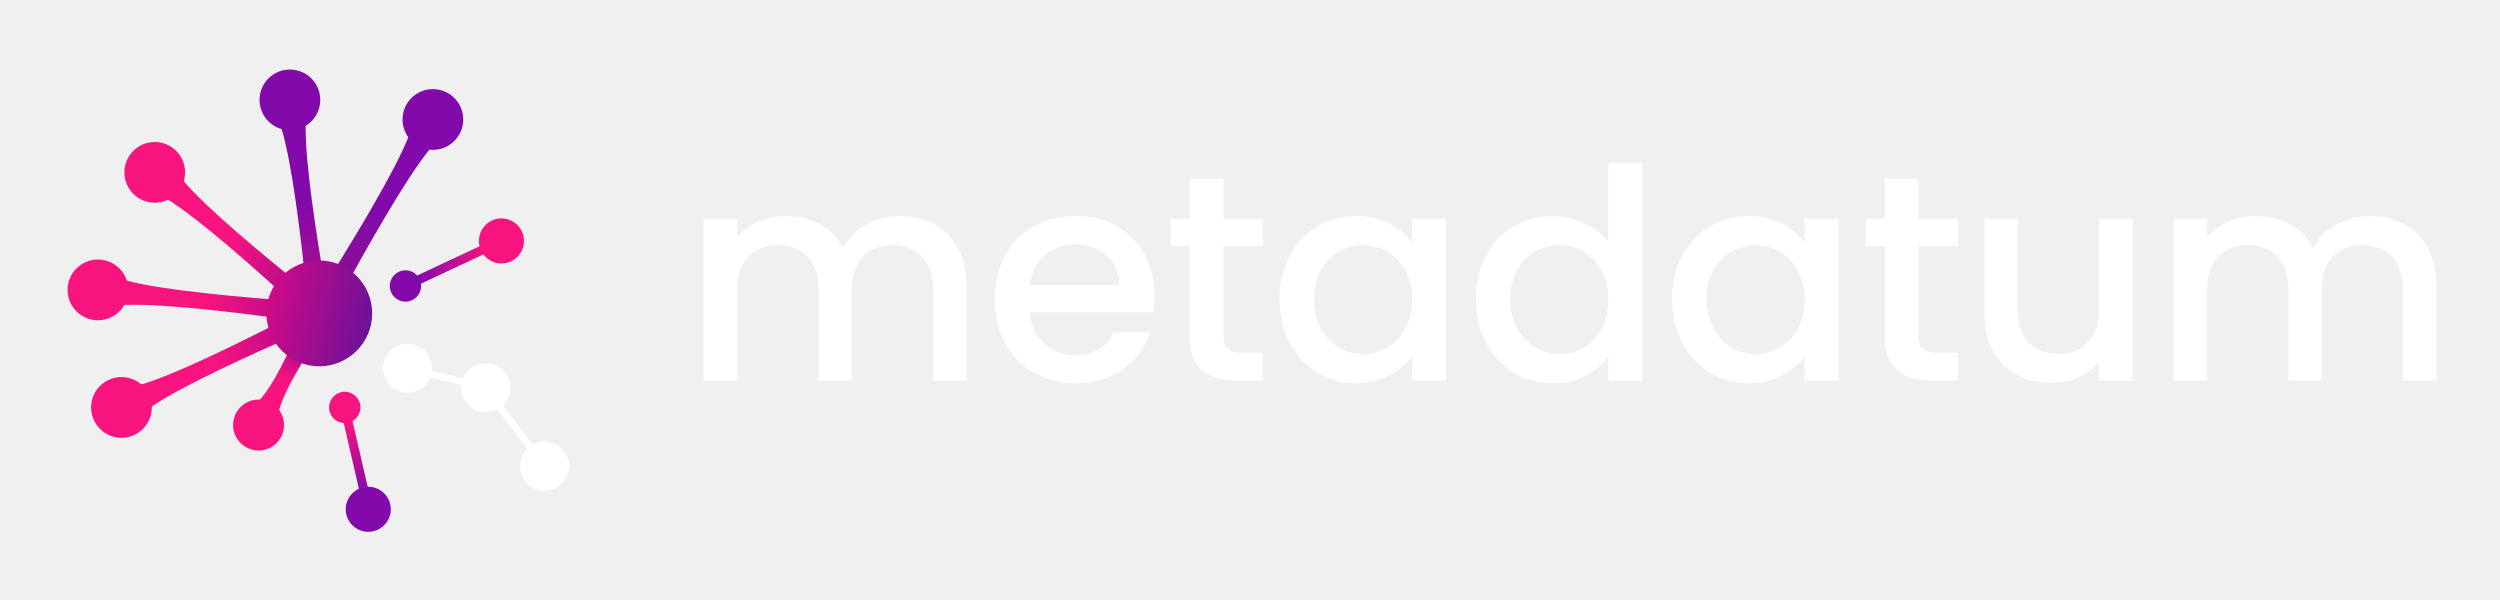
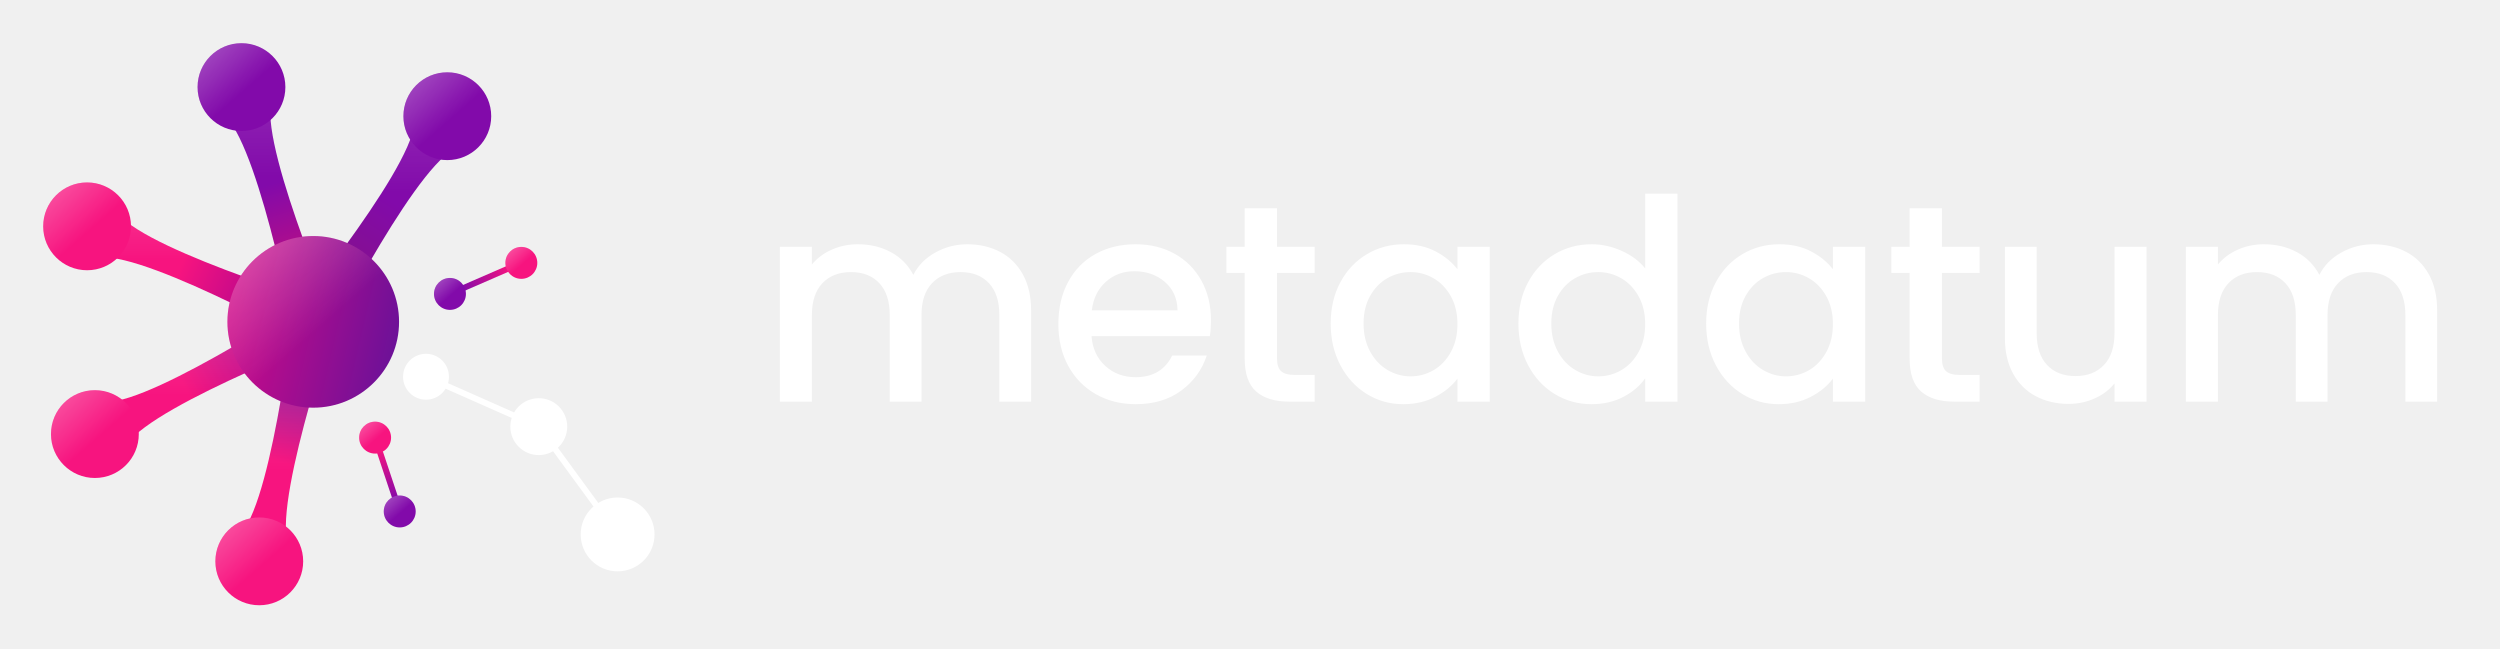
- <svg xmlns="http://www.w3.org/2000/svg" viewBox="-172 -169 1276.3 306">
+ <svg xmlns="http://www.w3.org/2000/svg" viewBox="214.12 207.48 2505.14 649.78">
  <defs>
-     <linearGradient id="hdark1" gradientUnits="userSpaceOnUse" x1="-12" y1="-30.79" x2="-22.84" y2="-109.55">
-       <stop offset="0" stop-color="#A40D8F" />
+     <linearGradient id="hdarkgl" x1="0.15" y1="0.1" x2="0.85" y2="0.9">
+       <stop offset="0" stop-color="#FFFFFF" stop-opacity="0.24" />
+       <stop offset="0.55" stop-color="#FFFFFF" stop-opacity="0" />
+     </linearGradient>
+     <linearGradient id="hdarkgk" x1="0.15" y1="0.1" x2="0.85" y2="0.9">
+       <stop offset="0" stop-color="#FFFFFF" stop-opacity="0.2" />
+       <stop offset="0.55" stop-color="#FFFFFF" stop-opacity="0" />
+     </linearGradient>
+     <linearGradient id="hdarksg" x1="0" y1="0" x2="0" y2="1">
+       <stop offset="0" stop-color="#FFFFFF" stop-opacity="0.1" />
+       <stop offset="0.5" stop-color="#FFFFFF" stop-opacity="0" />
+     </linearGradient>
+     <linearGradient id="hdark1" gradientUnits="userSpaceOnUse" x1="572.23" y1="462.14" x2="649.13" y2="344.19">
+       <stop offset="0" stop-color="#840F94" />
      <stop offset="0.45" stop-color="#820AAA" />
    </linearGradient>
-     <linearGradient id="hdark2" gradientUnits="userSpaceOnUse" x1="2.12" y1="-27.98" x2="44.69" y2="-100.64">
-       <stop offset="0" stop-color="#890F93" />
+     <linearGradient id="hdark2" gradientUnits="userSpaceOnUse" x1="504.32" y1="452.54" x2="463.15" y2="317.89">
+       <stop offset="0" stop-color="#AC0D8E" />
      <stop offset="0.45" stop-color="#820AAA" />
    </linearGradient>
-     <linearGradient id="hdark3" gradientUnits="userSpaceOnUse" x1="-25.7" y1="-23.32" x2="-86.53" y2="-75.45">
-       <stop offset="0" stop-color="#BD0B8B" />
+     <linearGradient id="hdark3" gradientUnits="userSpaceOnUse" x1="453.38" y1="498.48" x2="323.68" y2="443.69">
+       <stop offset="0" stop-color="#C90A89" />
      <stop offset="0.45" stop-color="#F7147F" />
    </linearGradient>
-     <linearGradient id="hdark4" gradientUnits="userSpaceOnUse" x1="-30.88" y1="-11.32" x2="-113.52" y2="-20.1">
-       <stop offset="0" stop-color="#C70B8A" />
+     <linearGradient id="hdark4" gradientUnits="userSpaceOnUse" x1="455.96" y1="567.02" x2="330.73" y2="631.38">
+       <stop offset="0" stop-color="#C80B89" />
      <stop offset="0.45" stop-color="#F7147F" />
    </linearGradient>
-     <linearGradient id="hdark5" gradientUnits="userSpaceOnUse" x1="-28.87" y1="0.44" x2="-102.3" y2="35.34">
-       <stop offset="0" stop-color="#C30B8A" />
+     <linearGradient id="hdark5" gradientUnits="userSpaceOnUse" x1="510.19" y1="609.02" x2="479.24" y2="746.37">
+       <stop offset="0" stop-color="#A80D8E" />
      <stop offset="0.45" stop-color="#F7147F" />
    </linearGradient>
-     <linearGradient id="hdark6" gradientUnits="userSpaceOnUse" x1="-19.51" y1="10.33" x2="-36.58" y2="41.72">
-       <stop offset="0" stop-color="#B10C8D" />
-       <stop offset="0.45" stop-color="#F7147F" />
-     </linearGradient>
-     <linearGradient id="hdark7" gradientUnits="userSpaceOnUse" x1="-36" y1="-15" x2="18" y2="-3">
+     <linearGradient id="hdark6" gradientUnits="userSpaceOnUse" x1="442" y1="510" x2="614" y2="550">
      <stop offset="0" stop-color="#D00A88" />
      <stop offset="1" stop-color="#6C1198" />
    </linearGradient>
-     <linearGradient id="hdark8" gradientUnits="userSpaceOnUse" x1="35" y1="-23" x2="84" y2="-46">
+     <linearGradient id="hdark7" gradientUnits="userSpaceOnUse" x1="665" y1="502" x2="736.53" y2="470.9">
      <stop offset="0.15" stop-color="#820AAA" />
      <stop offset="0.85" stop-color="#F7147F" />
    </linearGradient>
-     <linearGradient id="hdark9" gradientUnits="userSpaceOnUse" x1="4" y1="39" x2="16" y2="91">
+     <linearGradient id="hdark8" gradientUnits="userSpaceOnUse" x1="590" y1="646" x2="614.67" y2="720">
      <stop offset="0.15" stop-color="#F7147F" />
      <stop offset="0.85" stop-color="#820AAA" />
    </linearGradient>
  </defs>
-   <path d="M-7.44 -31.42 C-12.67 -62.8 -17.44 -97.46 -15.51 -110.56 L-30.17 -108.55 C-24.77 -96.45 -20 -61.79 -16.56 -30.17 Z" fill="url(#hdark1)" />
-   <circle cx="-24" cy="-118" r="15.5" fill="#820AAA" />
-   <path d="M6.09 -25.66 C22.34 -55.18 41.07 -87.15 51.08 -96.9 L38.31 -104.39 C34.69 -90.89 15.96 -58.92 -1.85 -30.31 Z" fill="url(#hdark2)" />
-   <circle cx="49" cy="-108" r="15.5" fill="#820AAA" />
-   <path d="M-22.71 -26.81 C-47.63 -46.98 -74.39 -69.92 -81.71 -81.07 L-91.34 -69.83 C-79.2 -64.3 -52.44 -41.36 -28.7 -19.82 Z" fill="url(#hdark3)" />
-   <circle cx="-93" cy="-81" r="15.5" fill="#F7147F" />
-   <path d="M-30.39 -15.9 C-63.54 -18.51 -99.91 -22.37 -112.74 -27.46 L-114.3 -12.74 C-100.69 -15.02 -64.33 -11.15 -31.36 -6.75 Z" fill="url(#hdark4)" />
-   <circle cx="-122" cy="-21" r="15.5" fill="#F7147F" />
-   <path d="M-30.84 -3.71 C-59.83 11.06 -92.14 26.42 -105.48 28.66 L-99.12 42.02 C-88.96 33.1 -56.65 17.74 -26.9 4.6 Z" fill="url(#hdark5)" />
-   <circle cx="-110" cy="39" r="15.5" fill="#F7147F" />
-   <path d="M-23.55 8.13 C-29.59 21.12 -37.1 34.93 -43.08 38.18 L-30.08 45.25 C-30.6 38.46 -23.09 24.65 -15.47 12.52 Z" fill="url(#hdark6)" />
-   <circle cx="-40" cy="48" r="13" fill="#F7147F" />
-   <circle cx="-9" cy="-9" r="27" fill="url(#hdark7)" />
-   <line x1="35" y1="-23" x2="84" y2="-46" stroke="url(#hdark8)" stroke-width="4.6" />
-   <circle cx="35" cy="-23" r="8" fill="#820AAA" />
-   <circle cx="84" cy="-46" r="11.5" fill="#F7147F" />
-   <line x1="4" y1="39" x2="16" y2="91" stroke="url(#hdark9)" stroke-width="4.6" />
-   <circle cx="4" cy="39" r="8" fill="#F7147F" />
-   <circle cx="16" cy="91" r="11.5" fill="#820AAA" />
-   <polyline points="36,19 76,29 106,69" fill="none" stroke="#FFFFFF" stroke-width="3.5" stroke-linejoin="round" stroke-linecap="round" />
-   <circle cx="36" cy="19" r="12.5" fill="#FFFFFF" />
-   <circle cx="76" cy="29" r="12.5" fill="#FFFFFF" />
-   <circle cx="106" cy="69" r="12.5" fill="#FFFFFF" />
-   <g transform="translate(176,25.32)">
-     <path fill="#FFFFFF" d="M145.35 -48.75V0.0H128.4V-46.2Q128.4 -57.3 122.85 -63.225Q117.3 -69.15 107.7 -69.15Q98.1 -69.15 92.475 -63.225Q86.85 -57.3 86.85 -46.2V0.0H69.9V-46.2Q69.9 -57.3 64.35 -63.225Q58.8 -69.15 49.2 -69.15Q39.6 -69.15 33.975 -63.225Q28.35 -57.3 28.35 -46.2V0.0H11.25V-82.65H28.35V-73.2Q32.55 -78.3 39.0 -81.15Q45.45 -84.0 52.8 -84.0Q62.7 -84.0 70.5 -79.8Q78.3 -75.6 82.5 -67.65Q86.25 -75.15 94.2 -79.575Q102.15 -84.0 111.3 -84.0Q121.05 -84.0 128.775 -79.95Q136.5 -75.9 140.925 -67.95Q145.35 -60.0 145.35 -48.75Z M240.75 -34.95H177.6Q178.35 -25.05 184.95 -19.05Q191.55 -13.05 201.15 -13.05Q214.95 -13.05 220.65 -24.6H239.1Q235.35 -13.2 225.525 -5.925Q215.7 1.35 201.15 1.35Q189.3 1.35 179.925 -3.975Q170.55 -9.3 165.225 -18.975Q159.9 -28.65 159.9 -41.4Q159.9 -54.15 165.075 -63.825Q170.25 -73.5 179.625 -78.75Q189.0 -84.0 201.15 -84.0Q212.85 -84.0 222.0 -78.9Q231.15 -73.8 236.25 -64.575Q241.35 -55.35 241.35 -43.35Q241.35 -38.7 240.75 -34.95ZM223.5 -48.75Q223.35 -58.2 216.75 -63.9Q210.15 -69.6 200.4 -69.6Q191.55 -69.6 185.25 -63.975Q178.95 -58.35 177.75 -48.75Z M276.6 -68.7V-22.95Q276.6 -18.3 278.775 -16.275Q280.95 -14.25 286.2 -14.25H296.7V0.0H283.2Q271.65 0.0 265.5 -5.4Q259.35 -10.8 259.35 -22.95V-68.7H249.6V-82.65H259.35V-103.2H276.6V-82.65H296.7V-68.7Z M344.25 -84.0Q354.0 -84.0 361.275 -80.175Q368.55 -76.35 372.9 -70.65V-82.65H390.15V0.0H372.9V-12.3Q368.55 -6.45 361.05 -2.55Q353.55 1.35 343.95 1.35Q333.3 1.35 324.45 -4.125Q315.6 -9.6 310.425 -19.425Q305.25 -29.25 305.25 -41.7Q305.25 -54.15 310.425 -63.75Q315.6 -73.35 324.525 -78.675Q333.45 -84.0 344.25 -84.0ZM347.85 -69.15Q341.25 -69.15 335.55 -65.925Q329.85 -62.7 326.325 -56.475Q322.8 -50.25 322.8 -41.7Q322.8 -33.15 326.325 -26.7Q329.85 -20.25 335.625 -16.875Q341.4 -13.5 347.85 -13.5Q354.45 -13.5 360.15 -16.8Q365.85 -20.1 369.375 -26.475Q372.9 -32.85 372.9 -41.4Q372.9 -49.95 369.375 -56.25Q365.85 -62.55 360.15 -65.85Q354.45 -69.15 347.85 -69.15Z M444.6 -84.0Q452.7 -84.0 460.575 -80.475Q468.45 -76.95 473.1 -71.1V-111.0H490.35V0.0H473.1V-12.45Q468.9 -6.45 461.475 -2.55Q454.05 1.35 444.45 1.35Q433.65 1.35 424.725 -4.125Q415.8 -9.6 410.625 -19.425Q405.45 -29.25 405.45 -41.7Q405.45 -54.15 410.625 -63.75Q415.8 -73.35 424.725 -78.675Q433.65 -84.0 444.6 -84.0ZM448.05 -69.15Q441.45 -69.15 435.75 -65.925Q430.05 -62.7 426.525 -56.475Q423.0 -50.25 423.0 -41.7Q423.0 -33.15 426.525 -26.7Q430.05 -20.25 435.825 -16.875Q441.6 -13.5 448.05 -13.5Q454.65 -13.5 460.35 -16.8Q466.05 -20.1 469.575 -26.475Q473.1 -32.85 473.1 -41.4Q473.1 -49.95 469.575 -56.25Q466.05 -62.55 460.35 -65.85Q454.65 -69.15 448.05 -69.15Z M544.65 -84.0Q554.4 -84.0 561.675 -80.175Q568.95 -76.35 573.3 -70.65V-82.65H590.55V0.0H573.3V-12.3Q568.95 -6.45 561.45 -2.55Q553.95 1.35 544.35 1.35Q533.7 1.35 524.85 -4.125Q516.0 -9.6 510.825 -19.425Q505.65 -29.25 505.65 -41.7Q505.65 -54.15 510.825 -63.75Q516.0 -73.35 524.925 -78.675Q533.85 -84.0 544.65 -84.0ZM548.25 -69.15Q541.65 -69.15 535.95 -65.925Q530.25 -62.7 526.725 -56.475Q523.2 -50.25 523.2 -41.7Q523.2 -33.15 526.725 -26.7Q530.25 -20.25 536.025 -16.875Q541.8 -13.5 548.25 -13.5Q554.85 -13.5 560.55 -16.8Q566.25 -20.1 569.775 -26.475Q573.3 -32.85 573.3 -41.4Q573.3 -49.95 569.775 -56.25Q566.25 -62.55 560.55 -65.85Q554.85 -69.15 548.25 -69.15Z M631.5 -68.7V-22.95Q631.5 -18.3 633.675 -16.275Q635.85 -14.25 641.1 -14.25H651.6V0.0H638.1Q626.55 0.0 620.4 -5.4Q614.25 -10.8 614.25 -22.95V-68.7H604.5V-82.65H614.25V-103.2H631.5V-82.65H651.6V-68.7Z M740.7 -82.65V0.0H723.6V-9.75Q719.55 -4.65 713.025 -1.725Q706.5 1.2 699.15 1.2Q689.4 1.2 681.675 -2.85Q673.95 -6.9 669.525 -14.85Q665.1 -22.8 665.1 -34.05V-82.65H682.05V-36.6Q682.05 -25.5 687.6 -19.575Q693.15 -13.65 702.75 -13.65Q712.35 -13.65 717.975 -19.575Q723.6 -25.5 723.6 -36.6V-82.65Z M895.8 -48.75V0.0H878.85V-46.2Q878.85 -57.3 873.3 -63.225Q867.75 -69.15 858.15 -69.15Q848.55 -69.15 842.925 -63.225Q837.3 -57.3 837.3 -46.2V0.0H820.35V-46.2Q820.35 -57.3 814.8 -63.225Q809.25 -69.15 799.65 -69.15Q790.05 -69.15 784.425 -63.225Q778.8 -57.3 778.8 -46.2V0.0H761.7V-82.65H778.8V-73.2Q783 -78.3 789.45 -81.15Q795.9 -84.0 803.25 -84.0Q813.15 -84.0 820.95 -79.8Q828.75 -75.6 832.95 -67.65Q836.7 -75.15 844.65 -79.575Q852.6 -84.0 861.75 -84.0Q871.5 -84.0 879.225 -79.95Q886.95 -75.9 891.375 -67.95Q895.8 -60.0 895.8 -48.75Z" />
+   <path d="M584.51 470.15 C612.86 421.4 646.7 369.5 668.87 357.07 L629.38 331.32 C626.95 356.63 593.12 408.53 559.96 454.14 Z" fill="url(#hdark1)" />
+   <path d="M584.51 470.15 C612.86 421.4 646.7 369.5 668.87 357.07 L629.38 331.32 C626.95 356.63 593.12 408.53 559.96 454.14 Z" fill="url(#hdarksg)" />
+   <path d="M518.33 448.26 C499.12 395.23 481.01 335.99 485.69 311 L440.61 324.78 C458.47 342.88 476.58 402.13 490.31 456.82 Z" fill="url(#hdark2)" />
+   <path d="M518.33 448.26 C499.12 395.23 481.01 335.99 485.69 311 L440.61 324.78 C458.47 342.88 476.58 402.13 490.31 456.82 Z" fill="url(#hdarksg)" />
+   <path d="M459.09 484.98 C406.09 465.71 349.02 441.6 332.85 421.98 L314.51 465.4 C339.85 463.31 396.92 487.42 447.68 511.98 Z" fill="url(#hdark3)" />
+   <path d="M459.09 484.98 C406.09 465.71 349.02 441.6 332.85 421.98 L314.51 465.4 C339.85 463.31 396.92 487.42 447.68 511.98 Z" fill="url(#hdarksg)" />
+   <path d="M449.26 553.99 C400.48 582.29 345.38 610.6 319.95 610.42 L341.5 652.35 C356.15 631.57 411.25 603.25 462.65 580.06 Z" fill="url(#hdark4)" />
+   <path d="M449.26 553.99 C400.48 582.29 345.38 610.6 319.95 610.42 L341.5 652.35 C356.15 631.57 411.25 603.25 462.65 580.06 Z" fill="url(#hdarksg)" />
+   <path d="M495.9 605.8 C486.31 661.37 472.69 721.81 456.24 741.19 L502.23 751.56 C495.69 726.99 509.31 666.55 524.49 612.24 Z" fill="url(#hdark5)" />
+   <path d="M495.9 605.8 C486.31 661.37 472.69 721.81 456.24 741.19 L502.23 751.56 C495.69 726.99 509.31 666.55 524.49 612.24 Z" fill="url(#hdarksg)" />
+   <circle cx="662.34" cy="323.92" r="44" fill="#820AAA" />
+   <circle cx="662.34" cy="323.92" r="44" fill="url(#hdarkgl)" />
+   <circle cx="456.08" cy="294.75" r="44" fill="#820AAA" />
+   <circle cx="456.08" cy="294.75" r="44" fill="url(#hdarkgl)" />
+   <circle cx="301.39" cy="434.28" r="44" fill="#F7147F" />
+   <circle cx="301.39" cy="434.28" r="44" fill="url(#hdarkgl)" />
+   <circle cx="309.2" cy="642.45" r="44" fill="#F7147F" />
+   <circle cx="309.2" cy="642.45" r="44" fill="url(#hdarkgl)" />
+   <circle cx="473.92" cy="769.98" r="44" fill="#F7147F" />
+   <circle cx="473.92" cy="769.98" r="44" fill="url(#hdarkgl)" />
+   <circle cx="528" cy="530" r="86" fill="url(#hdark6)" />
+   <circle cx="528" cy="530" r="86" fill="url(#hdarkgl)" />
+   <line x1="665" y1="502" x2="736.53" y2="470.9" stroke="url(#hdark7)" stroke-width="6" stroke-linecap="round" />
+   <circle cx="665" cy="502" r="16" fill="#820AAA" />
+   <circle cx="665" cy="502" r="16" fill="url(#hdarkgl)" />
+   <circle cx="736.53" cy="470.9" r="16" fill="#F7147F" />
+   <circle cx="736.53" cy="470.9" r="16" fill="url(#hdarkgl)" />
+   <line x1="590" y1="646" x2="614.67" y2="720" stroke="url(#hdark8)" stroke-width="6" stroke-linecap="round" />
+   <circle cx="590" cy="646" r="16" fill="#F7147F" />
+   <circle cx="590" cy="646" r="16" fill="url(#hdarkgl)" />
+   <circle cx="614.67" cy="720" r="16" fill="#820AAA" />
+   <circle cx="614.67" cy="720" r="16" fill="url(#hdarkgl)" />
+   <polyline points="641,585 754,635 833,743" fill="none" stroke="#FFFFFF" stroke-width="6" stroke-linejoin="round" stroke-linecap="round" />
+   <circle cx="641" cy="585" r="23" fill="#FFFFFF" />
+   <circle cx="754" cy="635" r="28.5" fill="#FFFFFF" />
+   <circle cx="833" cy="743" r="37" fill="#FFFFFF" />
+   <g transform="translate(974.46,609.95)">
+     <path fill="#FFFFFF" d="M272.886 -91.525V0.0H241.063V-86.738Q241.063 -107.577 230.644 -118.701Q220.224 -129.825 202.2 -129.825Q184.177 -129.825 173.616 -118.701Q163.056 -107.577 163.056 -86.738V0.0H131.233V-86.738Q131.233 -107.577 120.813 -118.701Q110.394 -129.825 92.37 -129.825Q74.347 -129.825 63.786 -118.701Q53.225 -107.577 53.225 -86.738V0.0H21.121V-155.171H53.225V-137.429Q61.111 -147.004 73.22 -152.354Q85.33 -157.705 99.129 -157.705Q117.716 -157.705 132.36 -149.82Q147.004 -141.935 154.889 -127.009Q161.929 -141.09 176.855 -149.397Q191.781 -157.705 208.959 -157.705Q227.264 -157.705 241.768 -150.101Q256.271 -142.498 264.578 -127.572Q272.886 -112.646 272.886 -91.525Z M451.994 -65.617H333.434Q334.842 -47.03 347.233 -35.765Q359.624 -24.501 377.647 -24.501Q403.556 -24.501 414.257 -46.185H448.896Q441.856 -24.782 423.41 -11.124Q404.964 2.535 377.647 2.535Q355.4 2.535 337.799 -7.463Q320.198 -17.46 310.2 -35.624Q300.203 -53.789 300.203 -77.726Q300.203 -101.663 309.919 -119.828Q319.634 -137.992 337.235 -147.849Q354.836 -157.705 377.647 -157.705Q399.613 -157.705 416.792 -148.13Q433.971 -138.555 443.546 -121.236Q453.121 -103.916 453.121 -81.387Q453.121 -72.657 451.994 -65.617ZM419.608 -91.525Q419.327 -109.267 406.935 -119.969Q394.544 -130.67 376.239 -130.67Q359.624 -130.67 347.796 -120.109Q335.968 -109.549 333.715 -91.525Z M519.3 -128.98V-43.087Q519.3 -34.357 523.384 -30.555Q527.467 -26.754 537.324 -26.754H557.037V0.0H531.691Q510.007 0.0 498.461 -10.138Q486.914 -20.276 486.914 -43.087V-128.98H468.609V-155.171H486.914V-193.752H519.3V-155.171H557.037V-128.98Z M646.309 -157.705Q664.614 -157.705 678.273 -150.524Q691.931 -143.343 700.098 -132.641V-155.171H732.484V0.0H700.098V-23.093Q691.931 -12.109 677.85 -4.787Q663.769 2.535 645.746 2.535Q625.751 2.535 609.136 -7.744Q592.521 -18.023 582.805 -36.469Q573.089 -54.915 573.089 -78.289Q573.089 -101.663 582.805 -119.687Q592.521 -137.71 609.277 -147.708Q626.033 -157.705 646.309 -157.705ZM653.068 -129.825Q640.677 -129.825 629.976 -123.77Q619.274 -117.716 612.656 -106.029Q606.038 -94.341 606.038 -78.289Q606.038 -62.237 612.656 -50.128Q619.274 -38.018 630.116 -31.682Q640.959 -25.345 653.068 -25.345Q665.459 -25.345 676.161 -31.541Q686.862 -37.737 693.48 -49.705Q700.098 -61.674 700.098 -77.726Q700.098 -93.778 693.48 -105.606Q686.862 -117.434 676.161 -123.63Q665.459 -129.825 653.068 -129.825Z M834.711 -157.705Q849.918 -157.705 864.703 -151.087Q879.487 -144.469 888.218 -133.486V-208.396H920.603V0.0H888.218V-23.374Q880.332 -12.109 866.392 -4.787Q852.452 2.535 834.429 2.535Q814.153 2.535 797.396 -7.744Q780.64 -18.023 770.924 -36.469Q761.209 -54.915 761.209 -78.289Q761.209 -101.663 770.924 -119.687Q780.64 -137.71 797.396 -147.708Q814.153 -157.705 834.711 -157.705ZM841.188 -129.825Q828.797 -129.825 818.095 -123.77Q807.394 -117.716 800.776 -106.029Q794.158 -94.341 794.158 -78.289Q794.158 -62.237 800.776 -50.128Q807.394 -38.018 818.236 -31.682Q829.078 -25.345 841.188 -25.345Q853.579 -25.345 864.28 -31.541Q874.982 -37.737 881.6 -49.705Q888.218 -61.674 888.218 -77.726Q888.218 -93.778 881.6 -105.606Q874.982 -117.434 864.28 -123.63Q853.579 -129.825 841.188 -129.825Z M1022.549 -157.705Q1040.854 -157.705 1054.512 -150.524Q1068.17 -143.343 1076.337 -132.641V-155.171H1108.723V0.0H1076.337V-23.093Q1068.17 -12.109 1054.09 -4.787Q1040.009 2.535 1021.985 2.535Q1001.991 2.535 985.375 -7.744Q968.76 -18.023 959.044 -36.469Q949.328 -54.915 949.328 -78.289Q949.328 -101.663 959.044 -119.687Q968.76 -137.71 985.516 -147.708Q1002.272 -157.705 1022.549 -157.705ZM1029.307 -129.825Q1016.916 -129.825 1006.215 -123.77Q995.513 -117.716 988.895 -106.029Q982.277 -94.341 982.277 -78.289Q982.277 -62.237 988.895 -50.128Q995.513 -38.018 1006.356 -31.682Q1017.198 -25.345 1029.307 -25.345Q1041.698 -25.345 1052.4 -31.541Q1063.101 -37.737 1069.719 -49.705Q1076.337 -61.674 1076.337 -77.726Q1076.337 -93.778 1069.719 -105.606Q1063.101 -117.434 1052.4 -123.63Q1041.698 -129.825 1029.307 -129.825Z M1185.604 -128.98V-43.087Q1185.604 -34.357 1189.688 -30.555Q1193.771 -26.754 1203.628 -26.754H1223.341V0.0H1197.995Q1176.311 0.0 1164.765 -10.138Q1153.218 -20.276 1153.218 -43.087V-128.98H1134.913V-155.171H1153.218V-193.752H1185.604V-155.171H1223.341V-128.98Z M1390.621 -155.171V0.0H1358.517V-18.305Q1350.913 -8.73 1338.663 -3.239Q1326.412 2.253 1312.613 2.253Q1294.308 2.253 1279.805 -5.351Q1265.302 -12.954 1256.994 -27.88Q1248.686 -42.806 1248.686 -63.927V-155.171H1280.509V-68.714Q1280.509 -47.875 1290.929 -36.751Q1301.349 -25.627 1319.372 -25.627Q1337.395 -25.627 1347.956 -36.751Q1358.517 -47.875 1358.517 -68.714V-155.171Z M1681.812 -91.525V0.0H1649.99V-86.738Q1649.99 -107.577 1639.57 -118.701Q1629.15 -129.825 1611.126 -129.825Q1593.103 -129.825 1582.542 -118.701Q1571.982 -107.577 1571.982 -86.738V0.0H1540.159V-86.738Q1540.159 -107.577 1529.739 -118.701Q1519.32 -129.825 1501.296 -129.825Q1483.273 -129.825 1472.712 -118.701Q1462.151 -107.577 1462.151 -86.738V0.0H1430.047V-155.171H1462.151V-137.429Q1470.037 -147.004 1482.146 -152.354Q1494.256 -157.705 1508.055 -157.705Q1526.642 -157.705 1541.286 -149.82Q1555.93 -141.935 1563.815 -127.009Q1570.855 -141.09 1585.781 -149.397Q1600.707 -157.705 1617.885 -157.705Q1636.19 -157.705 1650.694 -150.101Q1665.197 -142.498 1673.504 -127.572Q1681.812 -112.646 1681.812 -91.525Z" />
  </g>
</svg>
